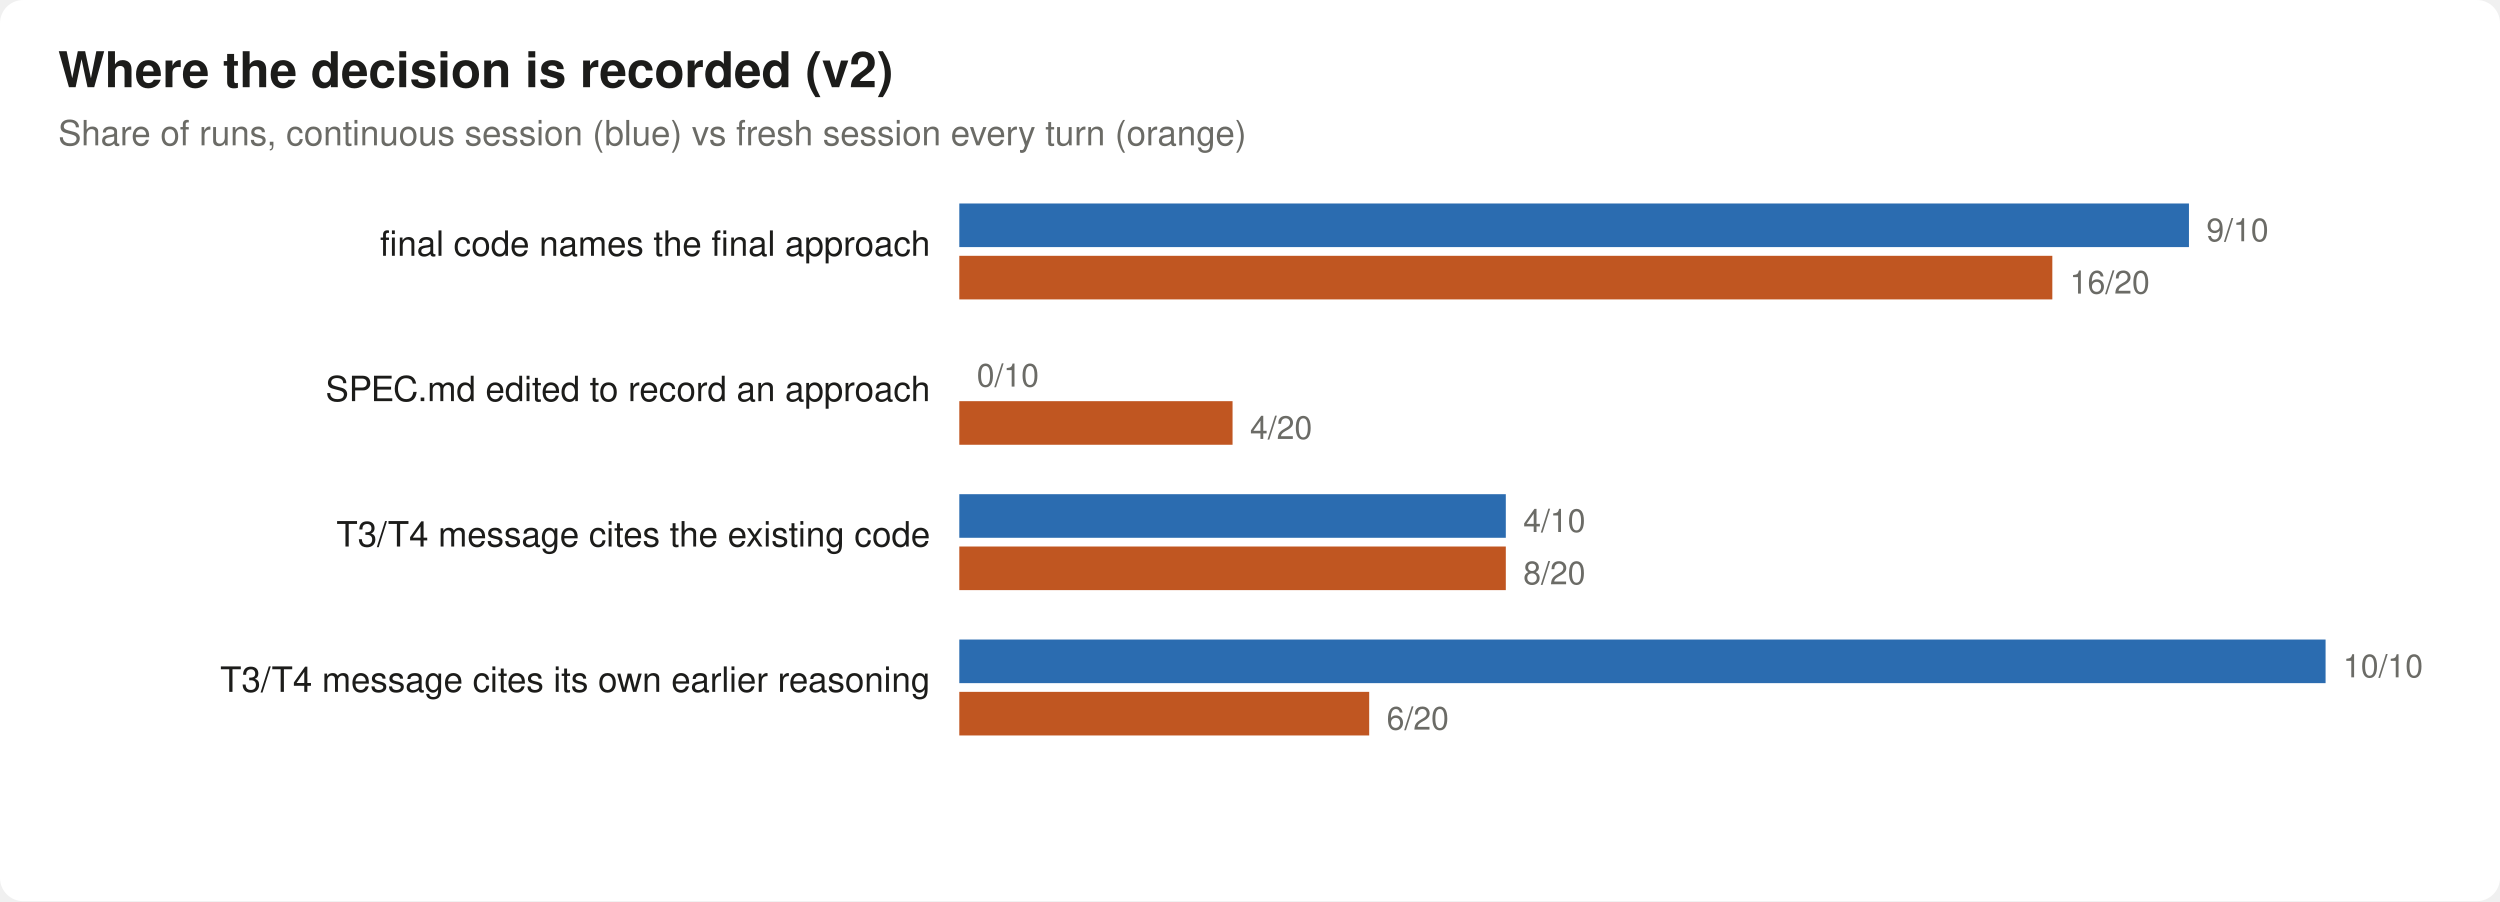
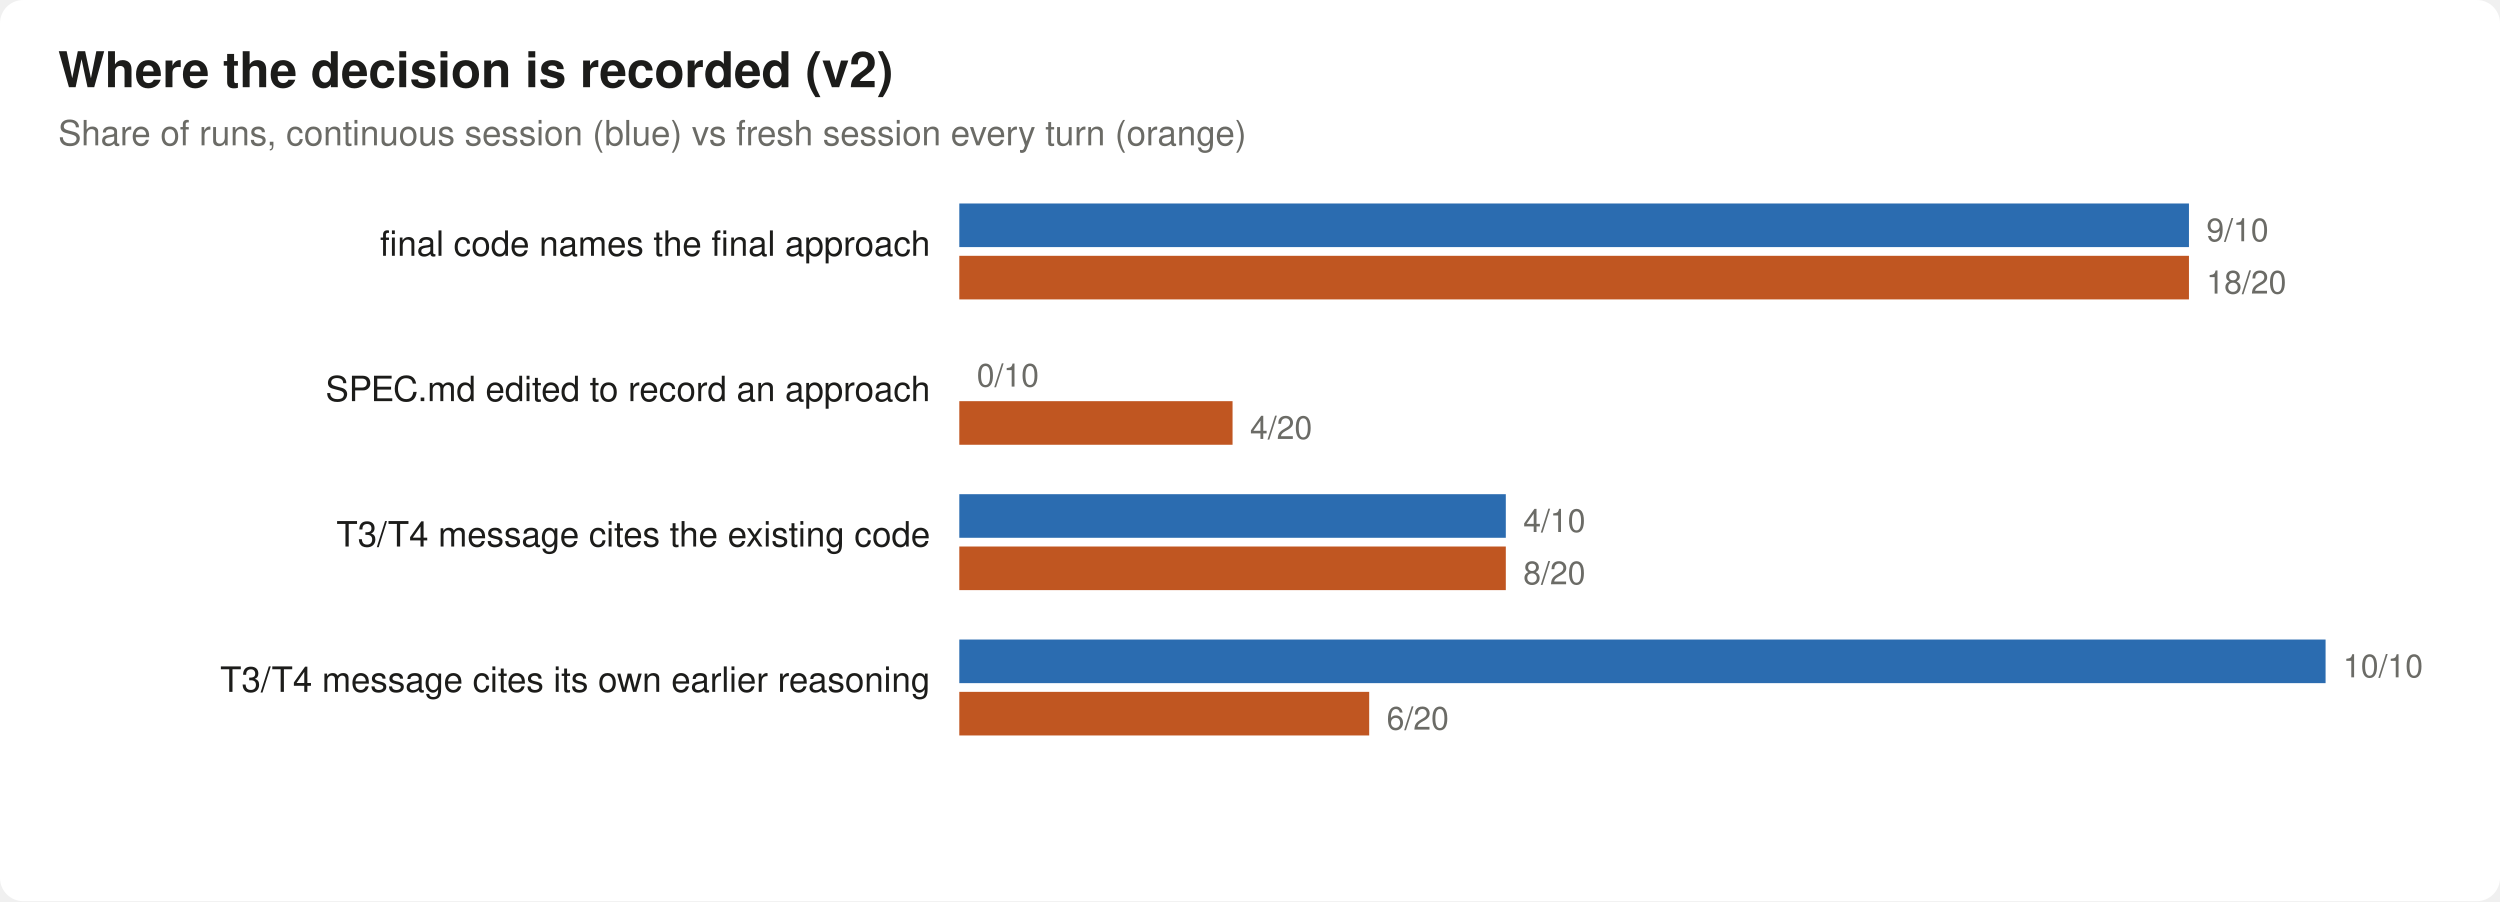
<svg xmlns="http://www.w3.org/2000/svg" viewBox="0 0 860 310" width="860" height="310" font-family="-apple-system,Segoe UI,Helvetica,Arial,sans-serif">
  <rect width="860" height="310" fill="#ffffff" rx="8" />
  <text x="20" y="30" font-size="17" font-weight="700" fill="#1c1c1a">Where the decision is recorded (v2)</text>
  <text x="20" y="50" font-size="12" fill="#6b6b66">Share of runs, continuous session (blue) vs fresh session every turn (orange)</text>
  <text x="320" y="88" font-size="12" text-anchor="end" fill="#1c1c1a">final code names the final approach</text>
  <rect x="330" y="70" width="423.0" height="15" fill="#2b6cb0" />
  <text x="759.0" y="83" font-size="11" fill="#6b6b66">9/10</text>
-   <rect x="330" y="88" width="376.0" height="15" fill="#c05621" />
-   <text x="712.0" y="101" font-size="11" fill="#6b6b66">16/20</text>
+   <rect x="330" y="88" width="423.0" height="15" fill="#c05621" />
+   <text x="759.0" y="101" font-size="11" fill="#6b6b66">18/20</text>
  <text x="320" y="138" font-size="12" text-anchor="end" fill="#1c1c1a">SPEC.md edited to record an approach</text>
  <rect x="330" y="120" width="0.0" height="15" fill="#2b6cb0" />
  <text x="336.0" y="133" font-size="11" fill="#6b6b66">0/10</text>
  <rect x="330" y="138" width="94.0" height="15" fill="#c05621" />
  <text x="430.0" y="151" font-size="11" fill="#6b6b66">4/20</text>
  <text x="320" y="188" font-size="12" text-anchor="end" fill="#1c1c1a">T3/T4 message cites the existing code</text>
  <rect x="330" y="170" width="188.0" height="15" fill="#2b6cb0" />
  <text x="524.0" y="183" font-size="11" fill="#6b6b66">4/10</text>
  <rect x="330" y="188" width="188.0" height="15" fill="#c05621" />
  <text x="524.0" y="201" font-size="11" fill="#6b6b66">8/20</text>
  <text x="320" y="238" font-size="12" text-anchor="end" fill="#1c1c1a">T3/T4 message cites its own earlier reasoning</text>
  <rect x="330" y="220" width="470.0" height="15" fill="#2b6cb0" />
  <text x="806.0" y="233" font-size="11" fill="#6b6b66">10/10</text>
  <rect x="330" y="238" width="141.0" height="15" fill="#c05621" />
  <text x="477.0" y="251" font-size="11" fill="#6b6b66">6/20</text>
</svg>
